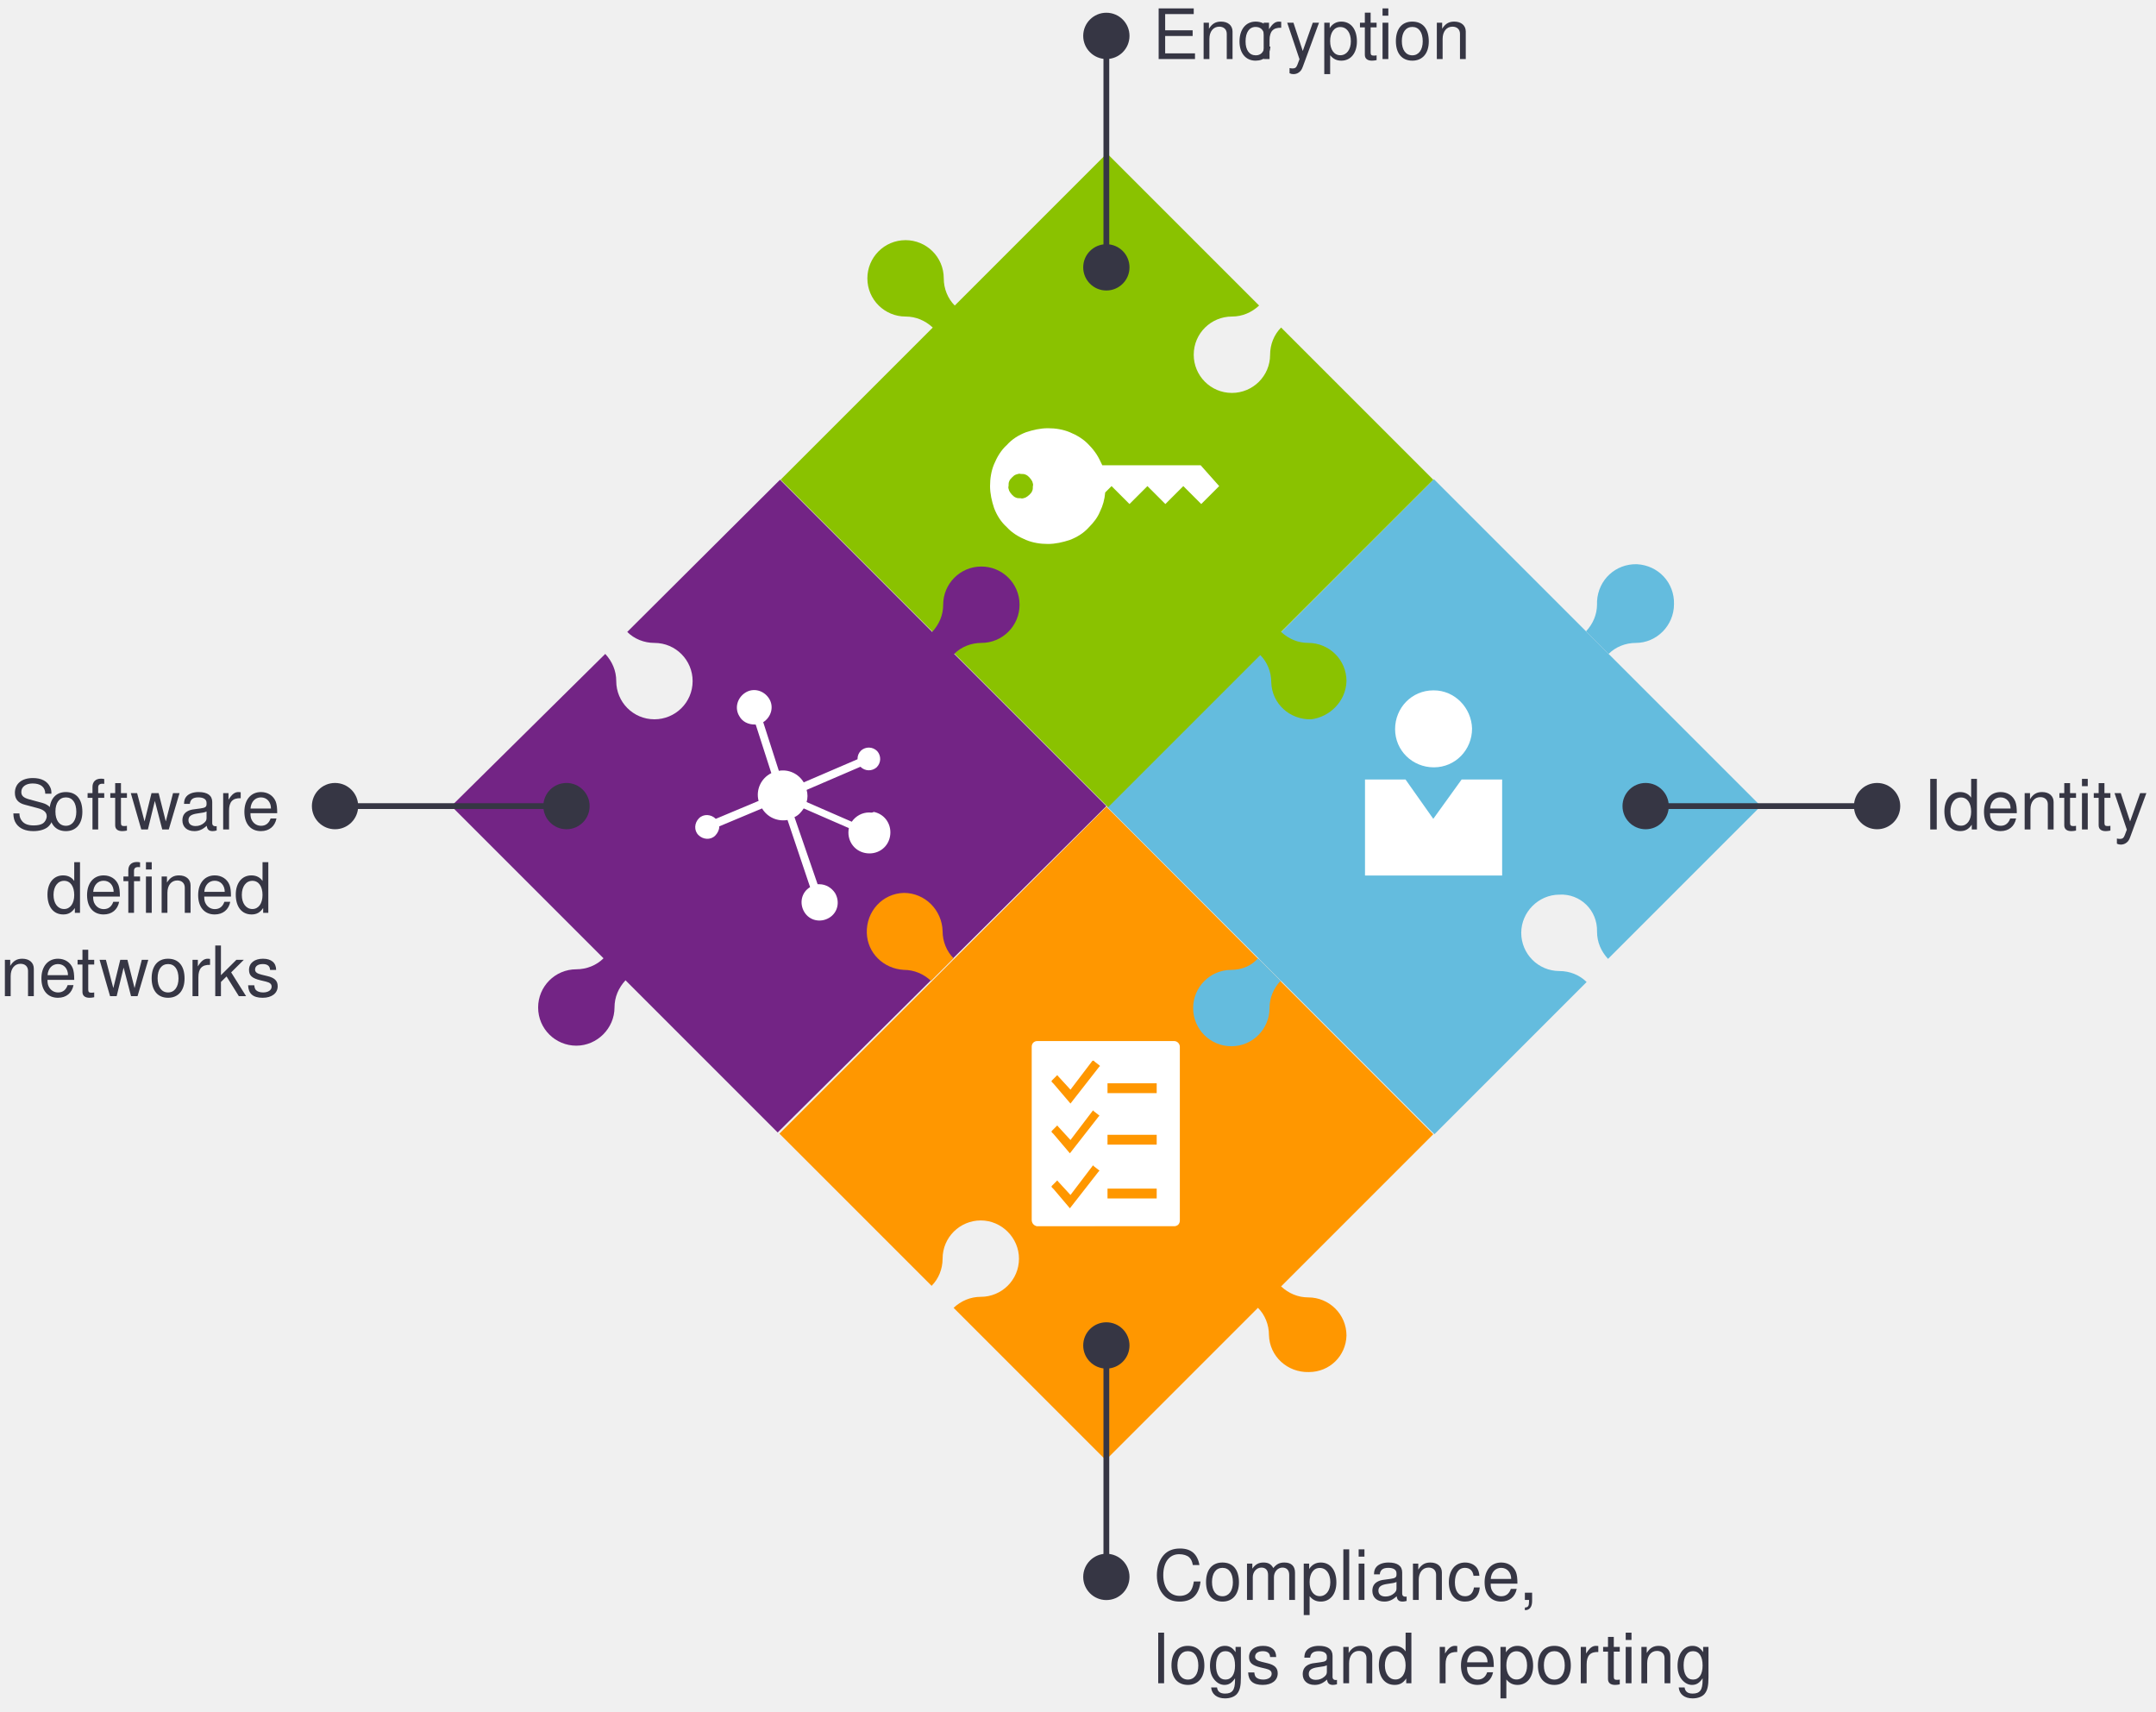
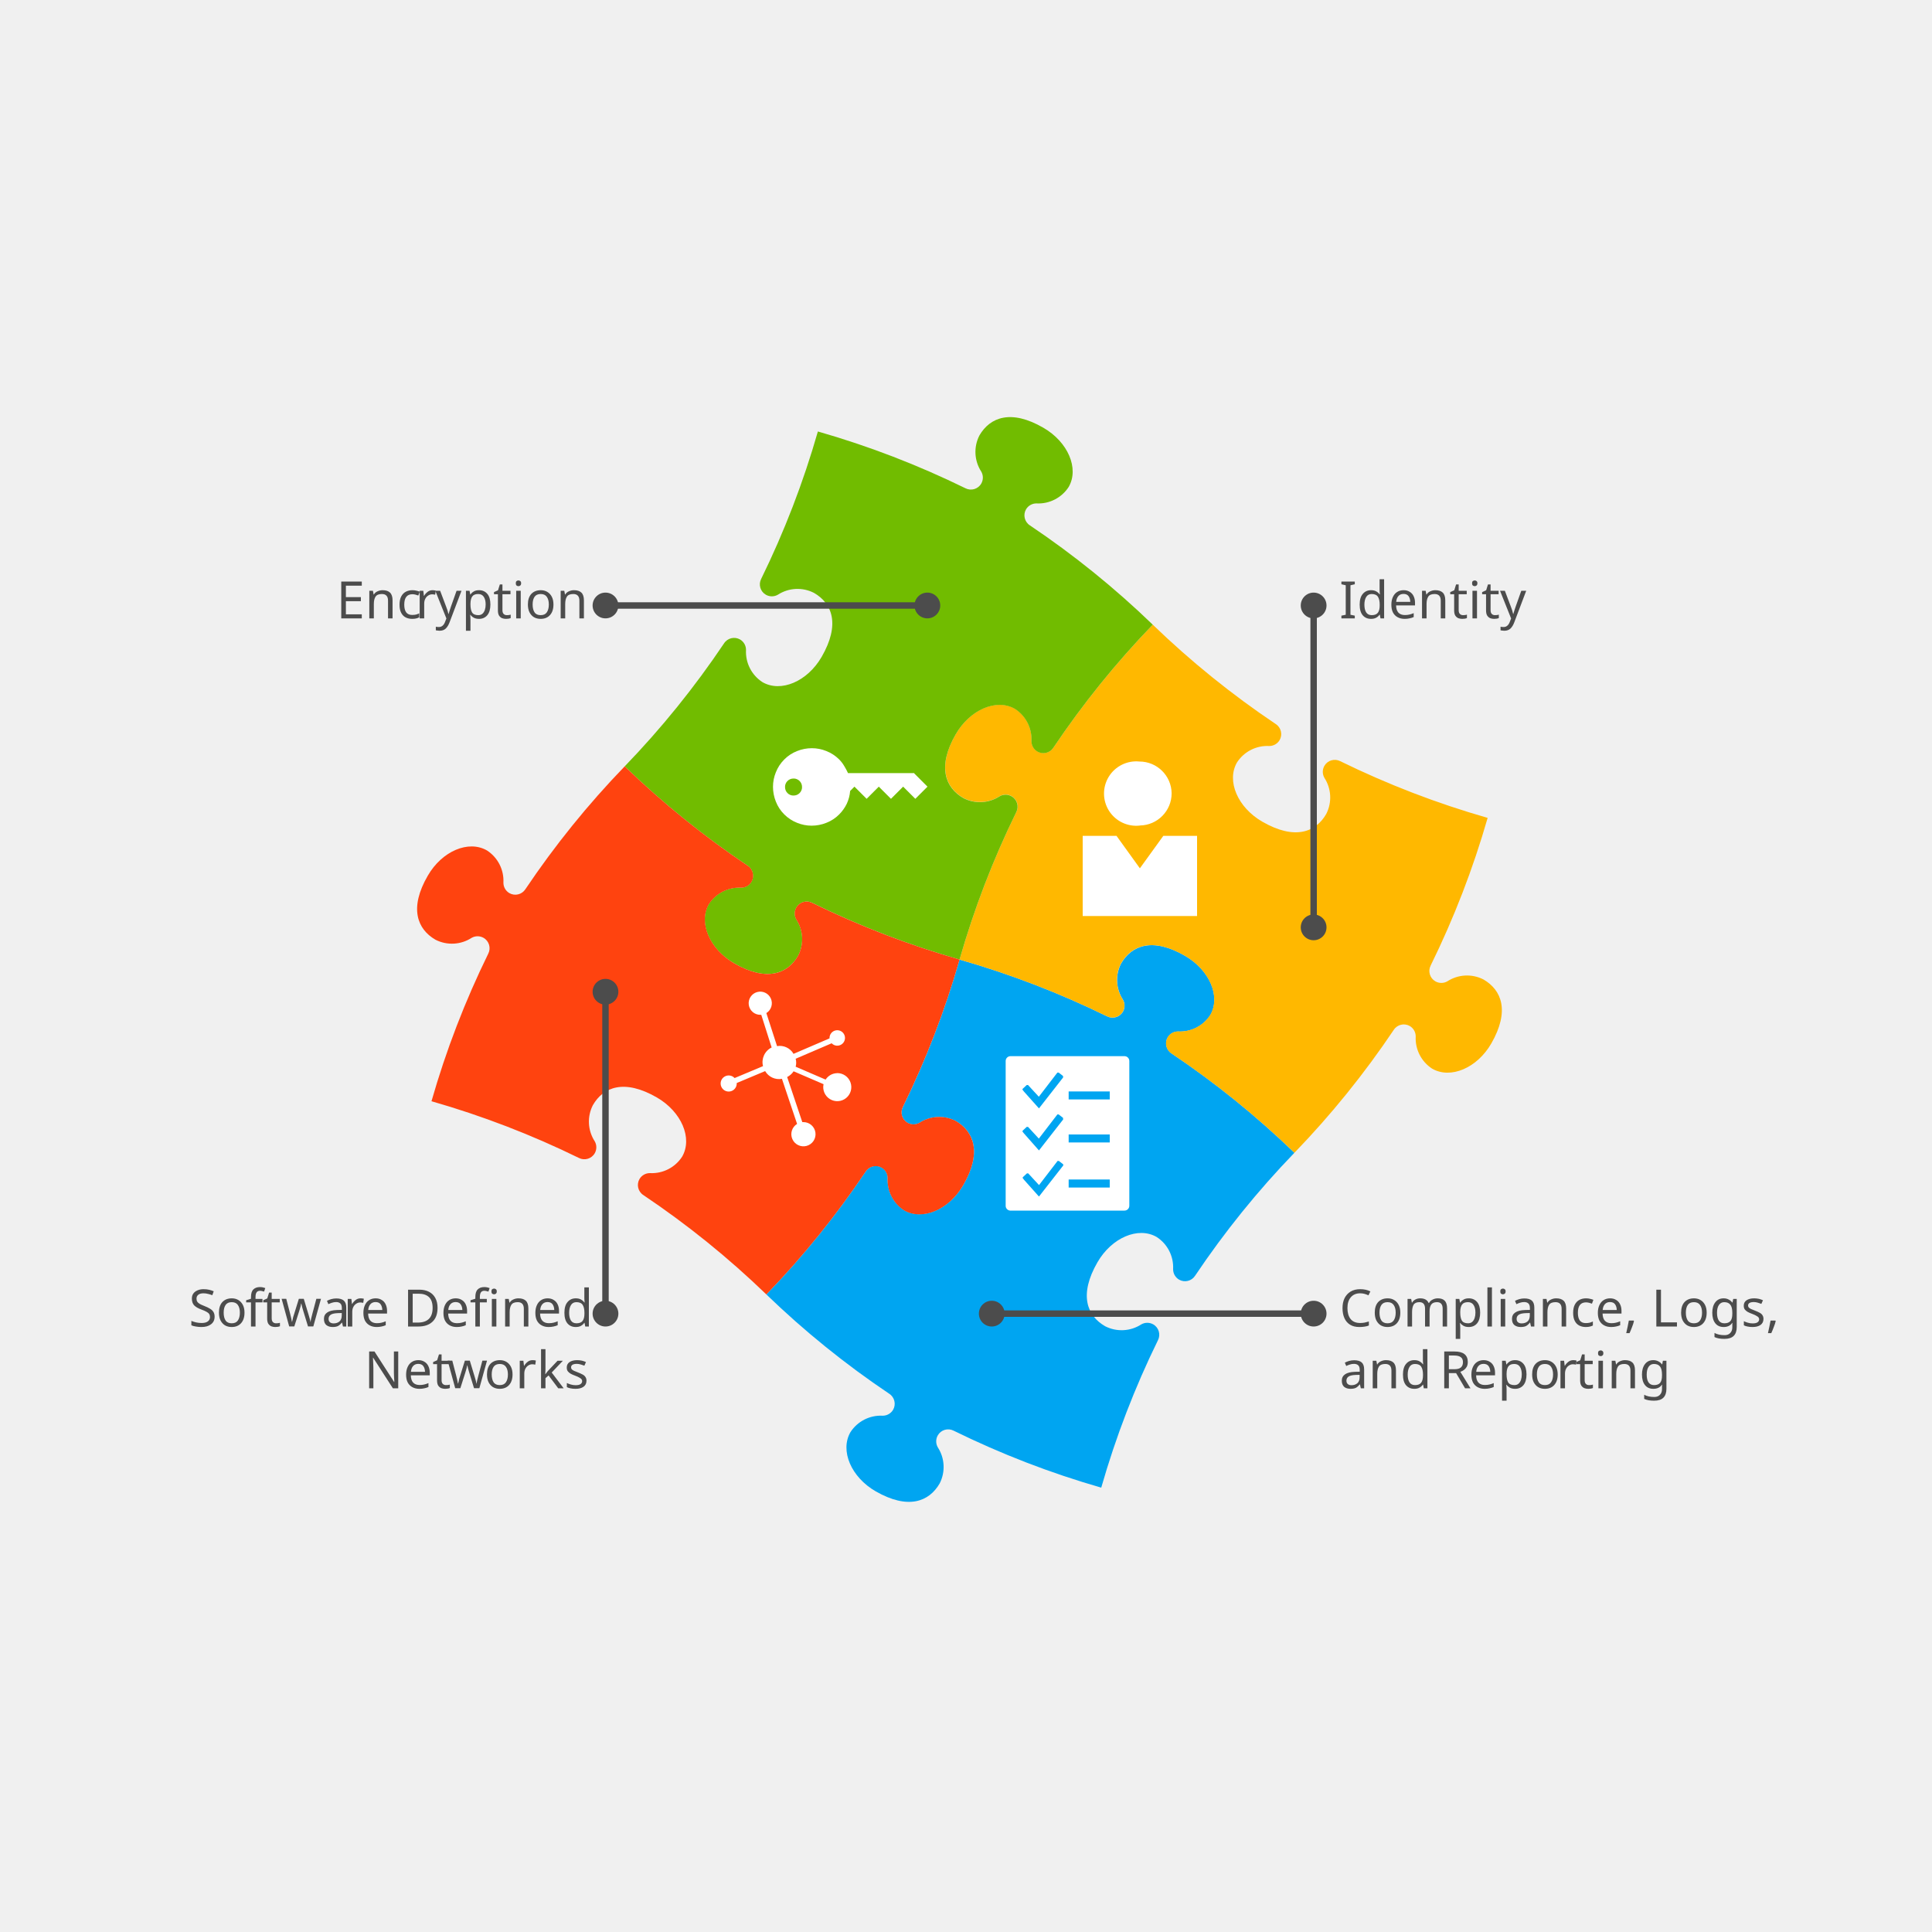
- <svg xmlns="http://www.w3.org/2000/svg" version="1.1" id="Layer_1" x="0px" y="0px" viewBox="0 0 372.6 295.8" style="enable-background:new 0 0 372.6 295.8;" xml:space="preserve">
-   <style type="text/css">
- 	.st0{fill:#64BCDE;}
- 	.st1{fill:#8AC200;}
- 	.st2{fill:#732485;}
- 	.st3{fill:#FFFFFF;}
- 	.st4{fill:#FF9700;}
- 	.st5{fill:#363644;}
- 	.st6{font-family:segoe-ui_normal,Segoe UI,Segoe,Segoe WP,Helvetica Neue,Helvetica,sans-serif;}
- 	.st7{font-size:12px;}
- 	.st8{opacity:0.1;fill:#FFFFFF;enable-background:new    ;}
- 	.st9{fill:none;stroke:#363644;stroke-miterlimit:10;}
- </style>
-   <path class="st0" d="M276,161c0,1.8,0.7,3.4,1.9,4.7l26.4-26.4L278,113l-30.2-30.2l-56.5,56.6l56.6,56.6l26.3-26.3  c-1.2-1.2-2.9-1.9-4.7-1.9c-3.7,0-6.6-3-6.6-6.6s3-6.6,6.6-6.6C273.1,154.4,276.1,157.3,276,161L276,161z" />
-   <path class="st0" d="M289.3,104.4c0.1-3.7-2.7-6.7-6.4-6.9c-3.7-0.1-6.7,2.7-6.9,6.4c0,0.2,0,0.3,0,0.5c0,1.8-0.7,3.4-1.9,4.7  l3.9,3.9c1.2-1.2,2.9-1.9,4.7-1.9C286.3,111.1,289.3,108.1,289.3,104.4z" />
-   <path class="st1" d="M232.7,117.7c0-3.7-3-6.6-6.6-6.6c0,0,0,0,0,0c-1.8,0-3.4-0.7-4.7-1.9l26.3-26.3l-26.3-26.3  c-1.2,1.2-1.9,2.9-1.9,4.7c0,3.7-3,6.6-6.6,6.6c-3.7,0-6.6-3-6.6-6.6c0-3.7,3-6.6,6.6-6.6c1.8,0,3.4-0.7,4.7-1.9l-26.3-26.3  l-26.3,26.3c-1.2-1.2-1.9-2.9-1.9-4.7c0-3.7-3-6.6-6.6-6.6c-3.7,0-6.6,3-6.6,6.6c0,3.7,3,6.6,6.6,6.6c1.8,0,3.4,0.7,4.7,1.9  l-26.3,26.3l56.6,56.6l26.3-26.3c1.2,1.2,1.9,2.9,1.9,4.7c0.1,3.7,3.2,6.5,6.9,6.4C229.8,123.9,232.6,121.2,232.7,117.7L232.7,117.7  z" />
-   <path class="st2" d="M191.2,139.3l-25.5-25.5l0,0l-0.8-0.8c1.2-1.2,2.9-1.9,4.7-1.9c3.7,0,6.6-3,6.6-6.6c0-3.7-3-6.6-6.6-6.6  c-3.7,0-6.6,3-6.6,6.6c0,1.8-0.7,3.4-1.9,4.7l0,0l-26.3-26.3l-26.4,26.3c1.2,1.2,2.9,1.9,4.7,1.9c3.7,0,6.6,3,6.6,6.6  c0,3.7-3,6.6-6.6,6.6c-3.7,0-6.6-3-6.6-6.6c0-1.8-0.7-3.4-1.9-4.7L78,139.3l26.3,26.3c-1.2,1.2-2.9,1.9-4.7,1.9  c-3.7,0-6.6,3-6.6,6.6c0,3.7,3,6.6,6.6,6.6s6.6-3,6.6-6.6c0-1.8,0.7-3.4,1.9-4.7l26.3,26.3L191.2,139.3z" />
-   <path class="st3" d="M207.5,80.4h-17c-0.3-0.6-0.6-1.3-1-1.9c-0.4-0.6-0.8-1.1-1.3-1.6c-0.9-1-2.1-1.7-3.3-2.2  c-1.2-0.5-2.5-0.7-3.8-0.7c-1.3,0-2.6,0.3-3.8,0.7c-1.3,0.5-2.4,1.2-3.3,2.2c-1,0.9-1.7,2.1-2.2,3.3c-0.5,1.2-0.7,2.5-0.7,3.8  c0,1.3,0.3,2.6,0.7,3.8c0.5,1.3,1.2,2.4,2.2,3.3c0.9,1,2.1,1.7,3.3,2.2c1.2,0.5,2.5,0.7,3.8,0.7c1.3,0,2.6-0.3,3.8-0.7  c1.3-0.5,2.4-1.2,3.3-2.2c0.8-0.8,1.5-1.7,1.9-2.7c0.5-1,0.8-2.1,0.9-3.3l1.1-1.1l3.1,3.1l3.1-3.1l3.1,3.1l3.1-3.1l3.1,3.1l3.1-3.1  L207.5,80.4L207.5,80.4z M175.6,82c0.3-0.1,0.6-0.2,0.8-0.1c0.3,0,0.6,0,0.8,0.1c0.3,0.1,0.5,0.3,0.7,0.5c0.2,0.2,0.4,0.5,0.5,0.7  c0.1,0.3,0.2,0.6,0.1,0.8c0,0.3,0,0.6-0.1,0.8c-0.1,0.3-0.3,0.5-0.5,0.7c-0.2,0.2-0.5,0.4-0.7,0.5c-0.3,0.1-0.6,0.2-0.8,0.1  c-0.3,0-0.6,0-0.8-0.1c-0.3-0.1-0.5-0.3-0.7-0.5c-0.2-0.2-0.4-0.5-0.5-0.7c-0.1-0.3-0.2-0.6-0.1-0.8c0-0.3,0-0.6,0.1-0.8  c0.1-0.3,0.3-0.5,0.5-0.7C175.1,82.3,175.3,82.1,175.6,82z" />
-   <path class="st3" d="M254.4,125.9c0,3.7-2.9,6.7-6.6,6.7c-3.7,0-6.7-2.9-6.7-6.6s2.9-6.7,6.6-6.7c0,0,0,0,0.1,0  C251.4,119.3,254.3,122.3,254.4,125.9C254.4,125.9,254.4,125.9,254.4,125.9" />
-   <polygon class="st3" points="252.6,134.7 247.7,141.5 242.9,134.7 235.9,134.7 235.9,151.3 259.6,151.3 259.6,134.7 " />
-   <path class="st4" d="M232.7,230.8c0-3.7-3-6.6-6.6-6.6c0,0,0,0,0,0c-1.8,0-3.4-0.7-4.7-1.9l26.3-26.3l-56.5-56.6l-26.3,26.3  l-30.2,30.2l30.2,30.2l-3.9-3.9c1.2-1.2,1.9-2.9,1.9-4.7c0-3.7,3-6.6,6.6-6.6s6.6,3,6.6,6.6c0,3.7-3,6.6-6.6,6.6  c-1.8,0-3.4,0.7-4.7,1.9l26.3,26.3l26.3-26.3c1.2,1.2,1.9,2.9,1.9,4.7c0.1,3.7,3.2,6.5,6.9,6.4C229.8,237.1,232.6,234.3,232.7,230.8  L232.7,230.8z" />
-   <path class="st4" d="M156.2,154.3c-3.7,0.1-6.5,3.2-6.4,6.9c0.1,3.5,2.9,6.2,6.4,6.4c1.8,0,3.4,0.7,4.7,1.9l3.9-3.9  c-1.2-1.2-1.9-2.9-1.9-4.7C162.8,157.3,159.9,154.3,156.2,154.3z" />
-   <path class="st0" d="M226.1,167.6c3.7,0,6.6-3,6.6-6.6s-3-6.6-6.6-6.6c-3.7,0-6.6,3-6.6,6.6c0,1.8-0.7,3.4-1.9,4.7l3.9,3.9  C222.6,168.3,224.3,167.6,226.1,167.6z" />
-   <path class="st1" d="M219.4,104.4c0-3.7-3-6.6-6.6-6.6c-3.7,0-6.6,3-6.6,6.6c0,3.7,3,6.6,6.6,6.6c1.8,0,3.4,0.7,4.7,1.9l3.9-3.9  C220.1,107.9,219.4,106.2,219.4,104.4z" />
-   <path class="st0" d="M212.8,167.6c-3.7,0-6.6,3-6.6,6.6c0,3.7,3,6.6,6.6,6.6c3.7,0,6.6-3,6.6-6.6c0-1.8,0.7-3.4,1.9-4.7l-3.9-3.9  C216.3,166.9,214.6,167.6,212.8,167.6z" />
-   <path class="st3" d="M150.2,140.4c-1.2,0-2.3,0.6-3,1.6l-7.8-3.4c0.2-0.7,0.2-1.4,0-2.1l9.3-4c0.8,0.8,2,0.8,2.8,0.1  c0.8-0.8,0.8-2,0.1-2.8c-0.8-0.8-2-0.8-2.8-0.1c-0.4,0.4-0.6,0.9-0.6,1.4c0,0,0,0.1,0,0.1l-9.3,4c-0.9-1.5-2.6-2.3-4.3-2l-2.7-8.4  c1.4-0.9,1.9-2.7,1-4.1c-0.9-1.4-2.7-1.9-4.1-1s-1.9,2.7-1,4.1c0.5,0.9,1.5,1.4,2.6,1.4h0.2l2.7,8.4c-1.8,0.9-2.7,2.9-2.2,4.8  l-7.4,3.1c-0.8-0.8-2.1-0.9-2.9-0.1c-0.8,0.8-0.9,2.1-0.1,2.9s2.1,0.9,2.9,0.1c0.4-0.4,0.7-1,0.7-1.5c0,0,0-0.1,0-0.1l7.4-3.1  c0.9,1.5,2.6,2.3,4.4,2l3.9,11.6c-1.5,0.9-1.9,2.8-1,4.3c0.9,1.5,2.8,1.9,4.3,1c1.5-0.9,1.9-2.8,1-4.3c-0.6-0.9-1.6-1.5-2.7-1.5  c-0.1,0-0.2,0-0.3,0l-4-11.6c0.7-0.3,1.2-0.9,1.6-1.5l7.8,3.4c-0.4,2,0.8,3.9,2.8,4.3c2,0.4,3.9-0.8,4.3-2.8c0.4-2-0.8-3.9-2.8-4.3  C150.7,140.5,150.4,140.4,150.2,140.4z" />
-   <text transform="matrix(1 0 0 1 1.7302 143.3413)" class="st5 st6 st7">S</text>
-   <text transform="matrix(1 0 0 1 8.1102 143.3413)" class="st5 st6 st7">o</text>
-   <text transform="matrix(1 0 0 1 14.9202 143.3413)" class="st5 st6 st7">f</text>
-   <text transform="matrix(1 0 0 1 18.8902 143.3413)" class="st5 st6 st7">twa</text>
-   <text transform="matrix(1 0 0 1 37.7402 143.3413)" class="st5 st6 st7">r</text>
-   <text transform="matrix(1 0 0 1 41.7502 143.3413)" class="st5 st6 st7">e</text>
-   <text transform="matrix(1 0 0 1 7.8902 157.7413)" class="st5 st6 st7">defined</text>
-   <text transform="matrix(1 0 0 1 1.983643e-04 172.1413)" class="st5 st6 st7">net</text>
-   <text transform="matrix(1 0 0 1 17.1302 172.1413)" class="st5 st6 st7">w</text>
-   <text transform="matrix(1 0 0 1 25.7702 172.1413)" class="st5 st6 st7">orks</text>
-   <text transform="matrix(1 0 0 1 199.1602 10.2013)" class="st5 st6 st7">Enc</text>
-   <text transform="matrix(1 0 0 1 217.5602 10.2013)" class="st5 st6 st7">r</text>
-   <text transform="matrix(1 0 0 1 222.2202 10.2013)" class="st5 st6 st7">yption</text>
-   <text transform="matrix(1 0 0 1 332.3802 143.3413)" class="st5 st6 st7">Identity</text>
-   <text transform="matrix(1 0 0 1 199.3502 276.4813)" class="st5 st6 st7">Compliance,</text>
-   <text transform="matrix(1 0 0 1 199.3502 290.8813)" class="st5 st6 st7">logs and </text>
-   <text transform="matrix(1 0 0 1 247.9802 290.8813)" class="st5 st6 st7">r</text>
-   <text transform="matrix(1 0 0 1 252.0002 290.8813)" class="st5 st6 st7">epo</text>
-   <text transform="matrix(1 0 0 1 272.3602 290.8813)" class="st5 st6 st7">r</text>
-   <text transform="matrix(1 0 0 1 276.8802 290.8813)" class="st5 st6 st7">ting</text>
-   <path class="st3" d="M202.9,179.9h-23.6c-0.6,0-1,0.4-1,1v29.9c0,0.6,0.4,1,0.9,1.1c0,0,0.1,0,0.1,0h23.6c0.6,0,1-0.4,1-1v-30  C203.9,180.4,203.5,179.9,202.9,179.9z" />
-   <path class="st8" d="M179.4,179.9c-0.6,0-1,0.4-1,1v29.9c0,0.6,0.4,1,0.9,1.1c0,0,0.1,0,0.1,0h9.8l11.5-32L179.4,179.9z" />
-   <rect x="191.4" y="196.1" class="st4" width="8.5" height="1.7" />
-   <path class="st4" d="M182.1,187.3l-0.3-0.3c-0.1-0.1-0.1-0.2,0-0.3l0.8-0.8c0.1-0.1,0.1-0.1,0.1-0.1s0.1,0,0.1,0.1l2.2,2.4l3.8-5  c0.1,0,0.1,0,0.2,0c0.1,0,0.1,0,0.1,0.1l0.9,0.7c0.1,0.1,0.1,0.1,0.1,0.1s0,0.1-0.1,0.1l-5,6.4L182.1,187.3z" />
-   <path class="st4" d="M182.1,196l-0.3-0.3c-0.1-0.1-0.1-0.2,0-0.3l0.8-0.8c0.1-0.1,0.1-0.1,0.1-0.1s0.1,0,0.1,0.1l2.2,2.4l3.8-5  c0,0,0.1-0.1,0.1-0.1c0.1,0,0.1,0,0.1,0.1l0.9,0.7c0.1,0.1,0.1,0.1,0.1,0.1s0,0.1-0.1,0.1l-5,6.4L182.1,196z" />
-   <rect x="191.4" y="187.2" class="st4" width="8.5" height="1.7" />
-   <path class="st4" d="M182.1,205.5l-0.3-0.3c-0.1-0.1-0.1-0.2,0-0.3l0.8-0.8c0.1-0.1,0.1-0.1,0.1-0.1s0.1,0,0.1,0.1l2.2,2.4l3.8-5  c0,0,0.1-0.1,0.1-0.1c0.1,0,0.1,0,0.1,0.1l0.9,0.7c0.1,0.1,0.1,0.1,0.1,0.1s0,0.1-0.1,0.1l-5,6.4L182.1,205.5z" />
-   <rect x="191.4" y="205.4" class="st4" width="8.5" height="1.7" />
-   <circle class="st5" cx="191.2" cy="46.2" r="4" />
-   <circle class="st5" cx="191.2" cy="6.2" r="4" />
-   <line class="st9" x1="191.2" y1="6.2" x2="191.2" y2="46.2" />
-   <circle class="st5" cx="191.2" cy="272.5" r="4" />
-   <circle class="st5" cx="191.2" cy="232.5" r="4" />
-   <line class="st9" x1="191.2" y1="232.5" x2="191.2" y2="272.5" />
-   <circle class="st5" cx="324.4" cy="139.3" r="4" />
-   <circle class="st5" cx="284.4" cy="139.3" r="4" />
-   <circle class="st5" cx="97.9" cy="139.3" r="4" />
-   <circle class="st5" cx="57.9" cy="139.3" r="4" />
-   <line class="st9" x1="284.4" y1="139.3" x2="324.4" y2="139.3" />
-   <line class="st9" x1="58" y1="139.3" x2="98" y2="139.3" />
+ <svg xmlns="http://www.w3.org/2000/svg" id="Layer_1" data-name="Layer 1" viewBox="0 0 300 300">
+   <defs>
+     <style>.cls-1{fill:#00a5f1;}.cls-2{fill:#fff;}.cls-3{fill:#ffb800;}.cls-4{fill:#71bc00;}.cls-5{fill:#ff430f;}.cls-6,.cls-7{fill:#4c4c4c;}.cls-7{font-size:8px;font-family:SegoeUI, Segoe UI;}.cls-8{letter-spacing:0.04em;}.cls-9{letter-spacing:-0.02em;}.cls-10{letter-spacing:0.02em;}.cls-11{letter-spacing:-0.01em;}.cls-12{letter-spacing:0em;}.cls-13{letter-spacing:-0.03em;}.cls-14{letter-spacing:0.03em;}.cls-15{fill:none;stroke:#4c4c4c;stroke-miterlimit:10;}</style>
+   </defs>
+   <path class="cls-1" d="M145.91,230.35a5.61,5.61,0,0,0-.29-5.61,1.87,1.87,0,0,1,0-1.86h0a1.86,1.86,0,0,1,2.45-.73A138.77,138.77,0,0,0,171,231a138.77,138.77,0,0,1,8.81-22.9,1.86,1.86,0,0,0-.73-2.45h0a1.87,1.87,0,0,0-1.86,0,5.61,5.61,0,0,1-5.61.29c-2.85-1.64-4.1-4.9-1.2-9.93,2.21-3.83,6.33-5.59,9.2-3.93a5.61,5.61,0,0,1,2.55,5,1.87,1.87,0,0,0,.92,1.62h0a1.86,1.86,0,0,0,2.49-.6A138.77,138.77,0,0,1,201,179a138.77,138.77,0,0,0-19.08-15.42,1.86,1.86,0,0,1-.6-2.49h0a1.87,1.87,0,0,1,1.62-.92,5.61,5.61,0,0,0,5-2.55c1.66-2.87-.1-7-3.93-9.2-5-2.9-8.28-1.65-9.93,1.2a5.61,5.61,0,0,0,.29,5.61,1.87,1.87,0,0,1,0,1.86h0a1.86,1.86,0,0,1-2.45.73A138.77,138.77,0,0,0,149,149a138.77,138.77,0,0,1-8.81,22.9,1.86,1.86,0,0,0,.73,2.45h0a1.87,1.87,0,0,0,1.86,0,5.61,5.61,0,0,1,5.61-.29c2.85,1.64,4.1,4.9,1.2,9.93-2.21,3.83-6.33,5.59-9.2,3.93a5.61,5.61,0,0,1-2.55-5,1.87,1.87,0,0,0-.92-1.62h0a1.86,1.86,0,0,0-2.49.6A138.77,138.77,0,0,1,119,201a138.78,138.78,0,0,0,19.08,15.42,1.86,1.86,0,0,1,.6,2.49h0a1.87,1.87,0,0,1-1.62.92,5.61,5.61,0,0,0-5,2.55c-1.66,2.87.1,7,3.93,9.2C141,234.45,144.26,233.2,145.91,230.35Z" />
+   <path class="cls-2" d="M174.63,164h-1.72v0l-16,0a.75.75,0,0,0-.75.75v22.42a.75.75,0,0,0,.68.81h17.77a.75.75,0,0,0,.75-.75v-22.5A.75.75,0,0,0,174.63,164Zm-9.55,17-3.75,4.8-2.3-2.58-.19-.24a.14.14,0,0,1,0-.2l.62-.58s0,0,.1,0,.1,0,.1,0l1.68,1.82,2.88-3.75a.15.15,0,0,1,.1,0s0,0,.1,0l.68.53s0,0,0,.1S165.13,181,165.08,181Zm0-7.16-3.75,4.8L159,176l-.19-.24a.14.14,0,0,1,0-.2l.62-.58s0,0,.1,0,.1,0,.1,0l1.68,1.82,2.88-3.75a.15.15,0,0,1,.1,0s0,0,.1,0l.68.53s0,0,0,.1S165.13,173.81,165.08,173.81Zm0-6.53-3.75,4.8L159,169.5l-.19-.24a.14.14,0,0,1,0-.2l.62-.58s0,0,.1,0,.1,0,.1,0l1.68,1.82,2.88-3.75a.15.15,0,0,1,.1,0s0,0,.1,0l.68.53s0,0,0,.1S165.13,167.28,165.08,167.28Zm7.24,17.09h-6.38v-1.25h6.38Zm0-7h-6.38v-1.24h6.38Zm0-6.68h-6.38v-1.24h6.38Z" />
+   <path class="cls-3" d="M230.35,152.09a5.61,5.61,0,0,0-5.61.29,1.87,1.87,0,0,1-1.86,0h0a1.86,1.86,0,0,1-.73-2.45A138.77,138.77,0,0,0,231,127a138.77,138.77,0,0,1-22.9-8.81,1.86,1.86,0,0,0-2.45.73h0a1.87,1.87,0,0,0,0,1.86,5.61,5.61,0,0,1,.29,5.61c-1.64,2.85-4.9,4.1-9.93,1.2-3.83-2.21-5.59-6.33-3.93-9.2a5.61,5.61,0,0,1,5-2.55,1.87,1.87,0,0,0,1.62-.92h0a1.86,1.86,0,0,0-.6-2.49A138.77,138.77,0,0,1,179,97a138.77,138.77,0,0,0-15.42,19.08,1.86,1.86,0,0,1-2.49.6h0a1.87,1.87,0,0,1-.92-1.62,5.61,5.61,0,0,0-2.55-5c-2.87-1.66-7,.1-9.2,3.93-2.9,5-1.65,8.28,1.2,9.93a5.61,5.61,0,0,0,5.61-.29,1.87,1.87,0,0,1,1.86,0h0a1.86,1.86,0,0,1,.73,2.45A138.77,138.77,0,0,0,149,149a138.77,138.77,0,0,1,22.9,8.81,1.86,1.86,0,0,0,2.45-.73h0a1.87,1.87,0,0,0,0-1.86,5.61,5.61,0,0,1-.29-5.61c1.64-2.85,4.9-4.1,9.93-1.2,3.83,2.21,5.59,6.33,3.93,9.2a5.61,5.61,0,0,1-5,2.55,1.87,1.87,0,0,0-1.62.92h0a1.86,1.86,0,0,0,.6,2.49A138.77,138.77,0,0,1,201,179a138.78,138.78,0,0,0,15.42-19.08,1.86,1.86,0,0,1,2.49-.6h0a1.87,1.87,0,0,1,.92,1.62,5.61,5.61,0,0,0,2.55,5c2.87,1.66,7-.1,9.2-3.93C234.45,157,233.2,153.74,230.35,152.09Z" />
+   <path class="cls-4" d="M123.95,148.39a5.61,5.61,0,0,0-.29-5.61,1.87,1.87,0,0,1,0-1.86h0a1.86,1.86,0,0,1,2.45-.73A138.77,138.77,0,0,0,149,149a138.77,138.77,0,0,1,8.81-22.9,1.86,1.86,0,0,0-.73-2.45h0a1.87,1.87,0,0,0-1.86,0,5.61,5.61,0,0,1-5.61.29c-2.85-1.64-4.1-4.9-1.2-9.93,2.21-3.83,6.33-5.59,9.2-3.93a5.61,5.61,0,0,1,2.55,5,1.87,1.87,0,0,0,.92,1.62h0a1.86,1.86,0,0,0,2.49-.6A138.77,138.77,0,0,1,179,97a138.77,138.77,0,0,0-19.08-15.42,1.86,1.86,0,0,1-.6-2.49h0a1.87,1.87,0,0,1,1.62-.92,5.61,5.61,0,0,0,5-2.55c1.66-2.87-.1-7-3.93-9.2-5-2.9-8.28-1.65-9.93,1.2a5.61,5.61,0,0,0,.29,5.61,1.87,1.87,0,0,1,0,1.86h0a1.86,1.86,0,0,1-2.45.73A138.77,138.77,0,0,0,127,67a138.77,138.77,0,0,1-8.81,22.9,1.86,1.86,0,0,0,.73,2.45h0a1.87,1.87,0,0,0,1.86,0,5.61,5.61,0,0,1,5.61-.29c2.85,1.64,4.1,4.9,1.2,9.93-2.21,3.83-6.33,5.59-9.2,3.93a5.61,5.61,0,0,1-2.55-5,1.87,1.87,0,0,0-.92-1.62h0a1.86,1.86,0,0,0-2.49.6A138.77,138.77,0,0,1,97,119a138.78,138.78,0,0,0,19.08,15.42,1.86,1.86,0,0,1,.6,2.49h0a1.87,1.87,0,0,1-1.62.92,5.61,5.61,0,0,0-5,2.55c-1.66,2.87.1,7,3.93,9.2C119,152.49,122.3,151.24,123.95,148.39Z" />
+   <path class="cls-5" d="M148.39,174.05a5.61,5.61,0,0,0-5.61.29,1.87,1.87,0,0,1-1.86,0h0a1.86,1.86,0,0,1-.73-2.45A138.77,138.77,0,0,0,149,149a138.77,138.77,0,0,1-22.9-8.81,1.86,1.86,0,0,0-2.45.73h0a1.87,1.87,0,0,0,0,1.86,5.61,5.61,0,0,1,.29,5.61c-1.64,2.85-4.9,4.1-9.93,1.2-3.83-2.21-5.59-6.33-3.93-9.2a5.61,5.61,0,0,1,5-2.55,1.87,1.87,0,0,0,1.62-.92h0a1.86,1.86,0,0,0-.6-2.49A138.77,138.77,0,0,1,97,119a138.77,138.77,0,0,0-15.42,19.08,1.86,1.86,0,0,1-2.49.6h0a1.87,1.87,0,0,1-.92-1.62,5.61,5.61,0,0,0-2.55-5c-2.87-1.66-7,.1-9.2,3.93-2.9,5-1.65,8.28,1.2,9.93a5.61,5.61,0,0,0,5.61-.29,1.87,1.87,0,0,1,1.86,0h0a1.86,1.86,0,0,1,.73,2.45A138.77,138.77,0,0,0,67,171a138.77,138.77,0,0,1,22.9,8.81,1.86,1.86,0,0,0,2.45-.73h0a1.87,1.87,0,0,0,0-1.86,5.61,5.61,0,0,1-.29-5.61c1.64-2.85,4.9-4.1,9.93-1.2,3.83,2.21,5.59,6.33,3.93,9.2a5.61,5.61,0,0,1-5,2.55,1.87,1.87,0,0,0-1.62.92h0a1.86,1.86,0,0,0,.6,2.49A138.77,138.77,0,0,1,119,201a138.78,138.78,0,0,0,15.42-19.08,1.86,1.86,0,0,1,2.49-.6h0a1.87,1.87,0,0,1,.92,1.62,5.61,5.61,0,0,0,2.55,5c2.87,1.66,7-.1,9.2-3.93C152.49,179,151.24,175.7,148.39,174.05Z" />
+   <path class="cls-2" d="M141.88,120.05h-10.2a10.2,10.2,0,0,0-.6-1.12,5.08,5.08,0,0,0-.77-1,5.83,5.83,0,0,0-2-1.31,5.94,5.94,0,0,0-2.25-.44,6.16,6.16,0,0,0-2.28.44,5.73,5.73,0,0,0-2,1.31,5.82,5.82,0,0,0-1.31,2,5.93,5.93,0,0,0-.44,2.25,6.15,6.15,0,0,0,.44,2.28,5.73,5.73,0,0,0,1.31,2,5.82,5.82,0,0,0,2,1.31,5.93,5.93,0,0,0,2.25.44,6.16,6.16,0,0,0,2.28-.44,5.73,5.73,0,0,0,2-1.31,6.13,6.13,0,0,0,1.17-1.64,5.77,5.77,0,0,0,.53-2l.67-.67,1.89,1.89,1.89-1.89,1.89,1.89,1.89-1.89,1.89,1.89,1.89-1.89-2.16-2.16Zm-19.16.93a1.43,1.43,0,0,1,.5-.09,1.13,1.13,0,0,1,.5.09,1.25,1.25,0,0,1,.44.29,1.35,1.35,0,0,1,.29.44,1.42,1.42,0,0,1,.09.5,1.13,1.13,0,0,1-.09.5,1.25,1.25,0,0,1-.29.44,1.34,1.34,0,0,1-.44.29,1.42,1.42,0,0,1-.5.09,1.13,1.13,0,0,1-.5-.09,1.25,1.25,0,0,1-.44-.29,1.34,1.34,0,0,1-.29-.44,1.42,1.42,0,0,1-.09-.5,1.13,1.13,0,0,1,.09-.5,1.25,1.25,0,0,1,.29-.44,1.35,1.35,0,0,1,.44-.29Z" />
+   <path class="cls-2" d="M130,166.64a2.17,2.17,0,0,0-1.8,1l-4.65-2a2.35,2.35,0,0,0,0-1.24l5.59-2.4a1.2,1.2,0,1,0-.33-.83v.07l-5.59,2.4a2.47,2.47,0,0,0-2.56-1.2L119,157.31a1.8,1.8,0,1,0-.93.27h.14l1.61,5.07a2.54,2.54,0,0,0-1.34,2.9l-4.41,1.85a1.25,1.25,0,1,0,.33.84v-.07l4.41-1.85a2.5,2.5,0,0,0,2.61,1.2l2.35,7a1.88,1.88,0,1,0,1-.28h-.19l-2.35-7a2.59,2.59,0,0,0,1-.89l4.65,2a2.18,2.18,0,1,0,2.12-1.72Z" />
+   <path class="cls-2" d="M177,128.18a5,5,0,0,0,4.93-5h0a5,5,0,0,0-5-4.93h0a5,5,0,1,0,.09,9.94Z" />
+   <polygon class="cls-2" points="180.64 129.79 177 134.83 173.37 129.79 168.12 129.79 168.12 142.24 185.88 142.24 185.88 129.79 180.64 129.79" />
+   <circle class="cls-6" cx="203.98" cy="144" r="2" />
+   <circle class="cls-6" cx="144" cy="94.02" r="2" />
+   <circle class="cls-6" cx="94.02" cy="94.02" r="2" />
+   <circle class="cls-6" cx="203.98" cy="94.02" r="2" />
+   <circle class="cls-6" cx="203.98" cy="203.98" r="2" />
+   <circle class="cls-6" cx="94.02" cy="154" r="2" />
+   <circle class="cls-6" cx="154" cy="203.98" r="2" />
+   <circle class="cls-6" cx="94.02" cy="203.98" r="2" />
+   <text class="cls-7" transform="translate(52.21 96.02)">Enc<tspan class="cls-8" x="12.27" y="0">r</tspan>
+     <tspan x="15.37" y="0">yption</tspan>
+   </text>
+   <text class="cls-7" transform="translate(29.31 205.98)">S<tspan class="cls-9" x="4.25" y="0">o</tspan>
+     <tspan class="cls-10" x="8.79" y="0">f</tspan>
+     <tspan x="11.44" y="0">twa</tspan>
+     <tspan class="cls-11" x="24" y="0">r</tspan>
+     <tspan x="26.68" y="0">e Defined</tspan>
+     <tspan x="27.23" y="9.6">Net</tspan>
+     <tspan class="cls-12" x="40.11" y="9.6">w</tspan>
+     <tspan x="45.87" y="9.6">orks</tspan>
+   </text>
+   <text class="cls-7" transform="translate(207.98 96.02)">Identity</text>
+   <text class="cls-7" transform="translate(207.98 205.98)">Compliance, Logs,<tspan x="0" y="9.6">and </tspan>
+     <tspan class="cls-13" x="15.5" y="9.6">R</tspan>
+     <tspan x="20.06" y="9.6">epo</tspan>
+     <tspan class="cls-14" x="33.64" y="9.6">r</tspan>
+     <tspan x="36.65" y="9.6">ting</tspan>
+   </text>
+   <line class="cls-15" x1="94.02" y1="94.02" x2="144" y2="94.02" />
+   <line class="cls-15" x1="203.98" y1="144" x2="203.98" y2="94.02" />
+   <line class="cls-15" x1="203.98" y1="203.98" x2="154" y2="203.98" />
+   <line class="cls-15" x1="94.02" y1="154" x2="94.02" y2="203.98" />
</svg>
